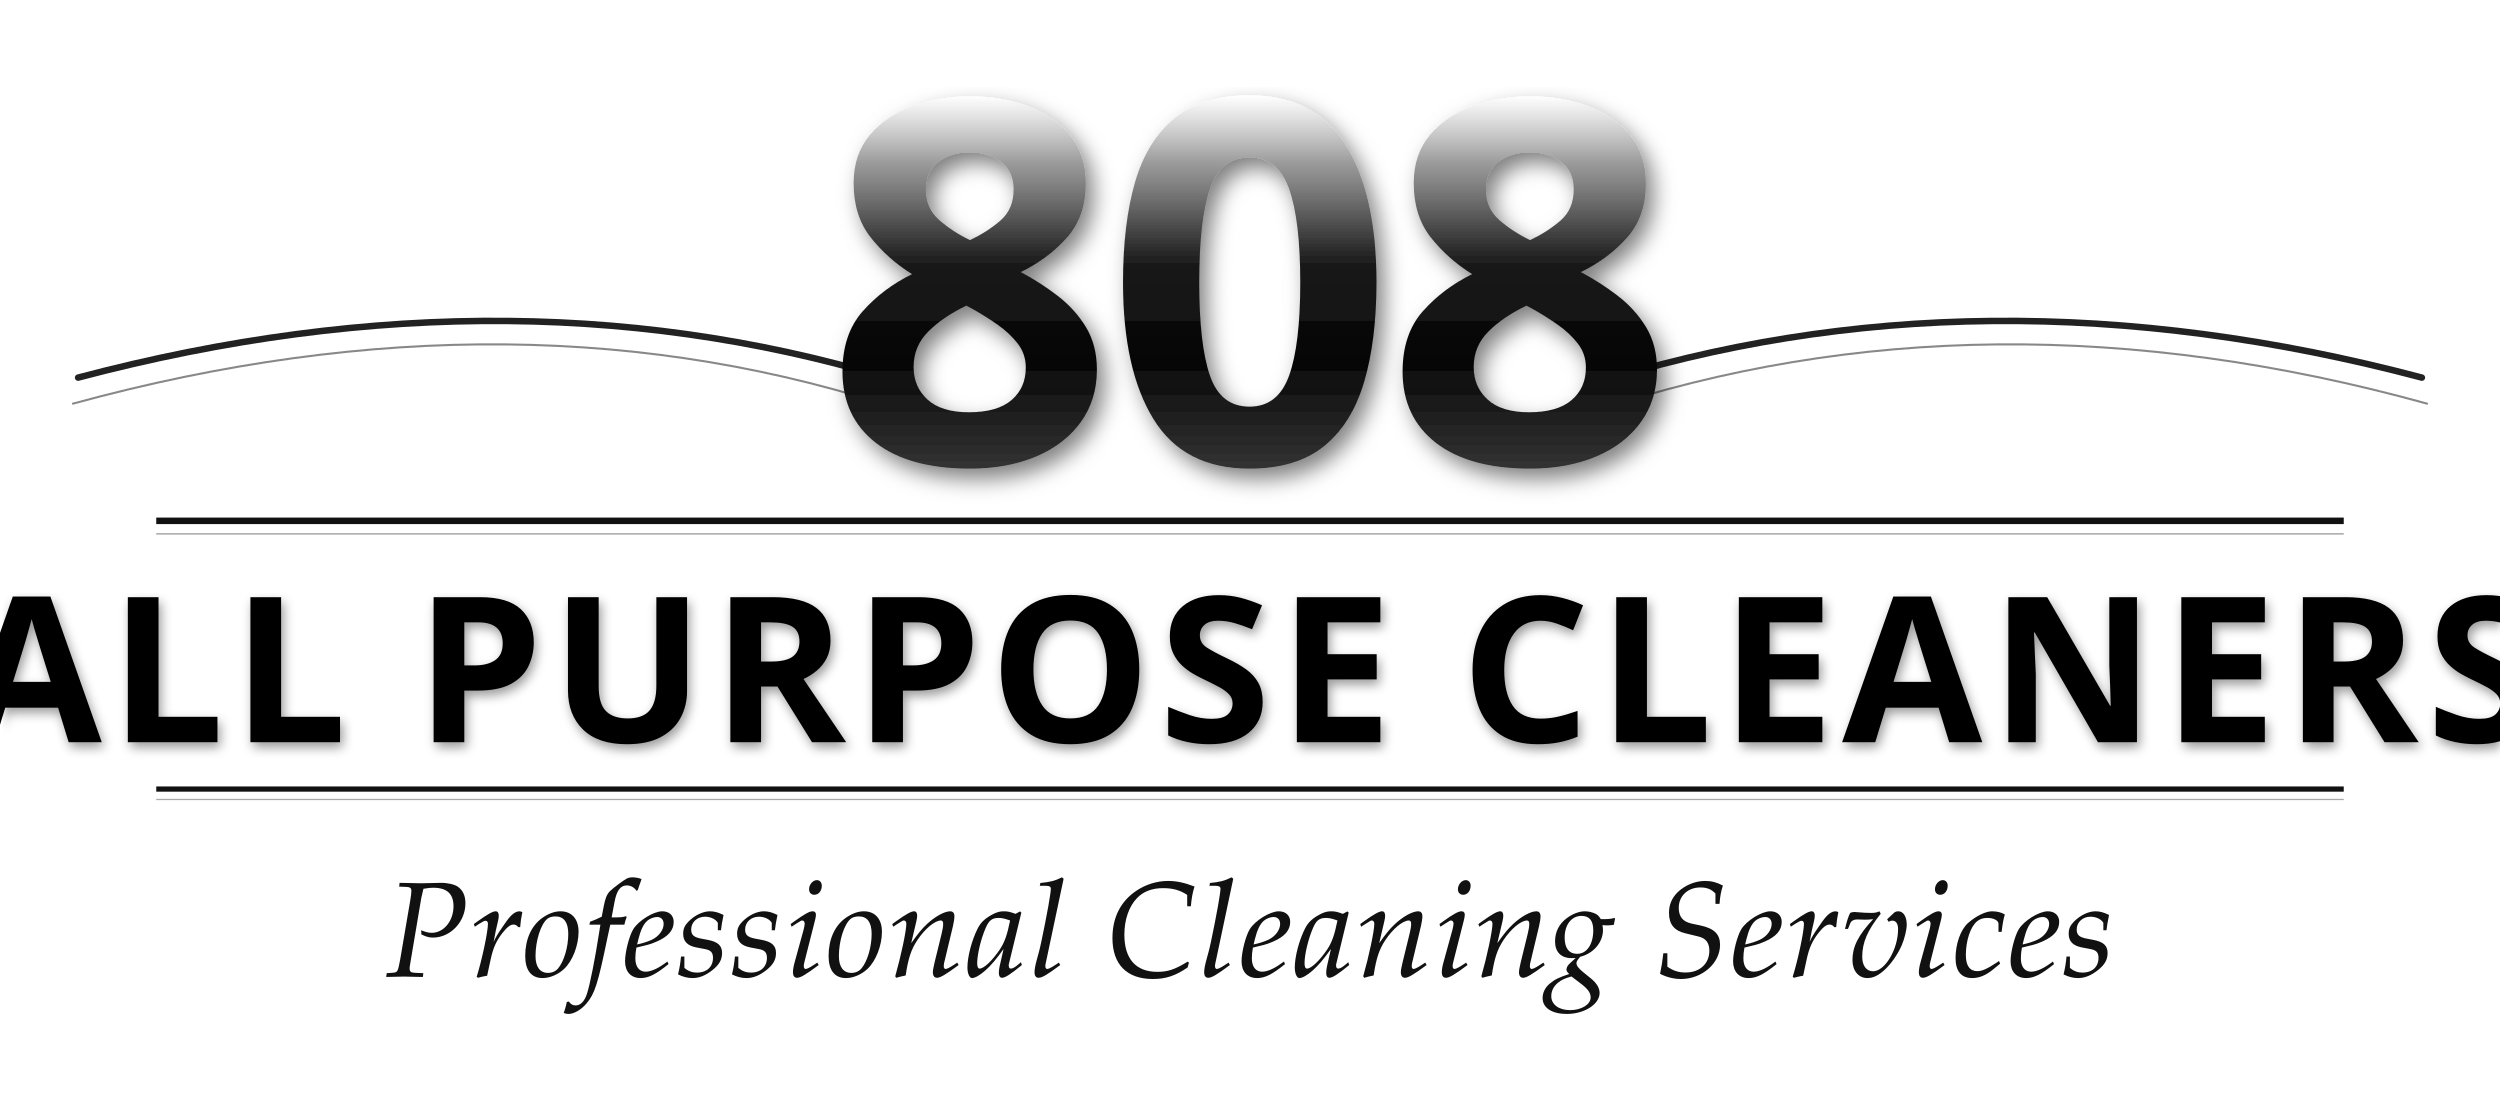
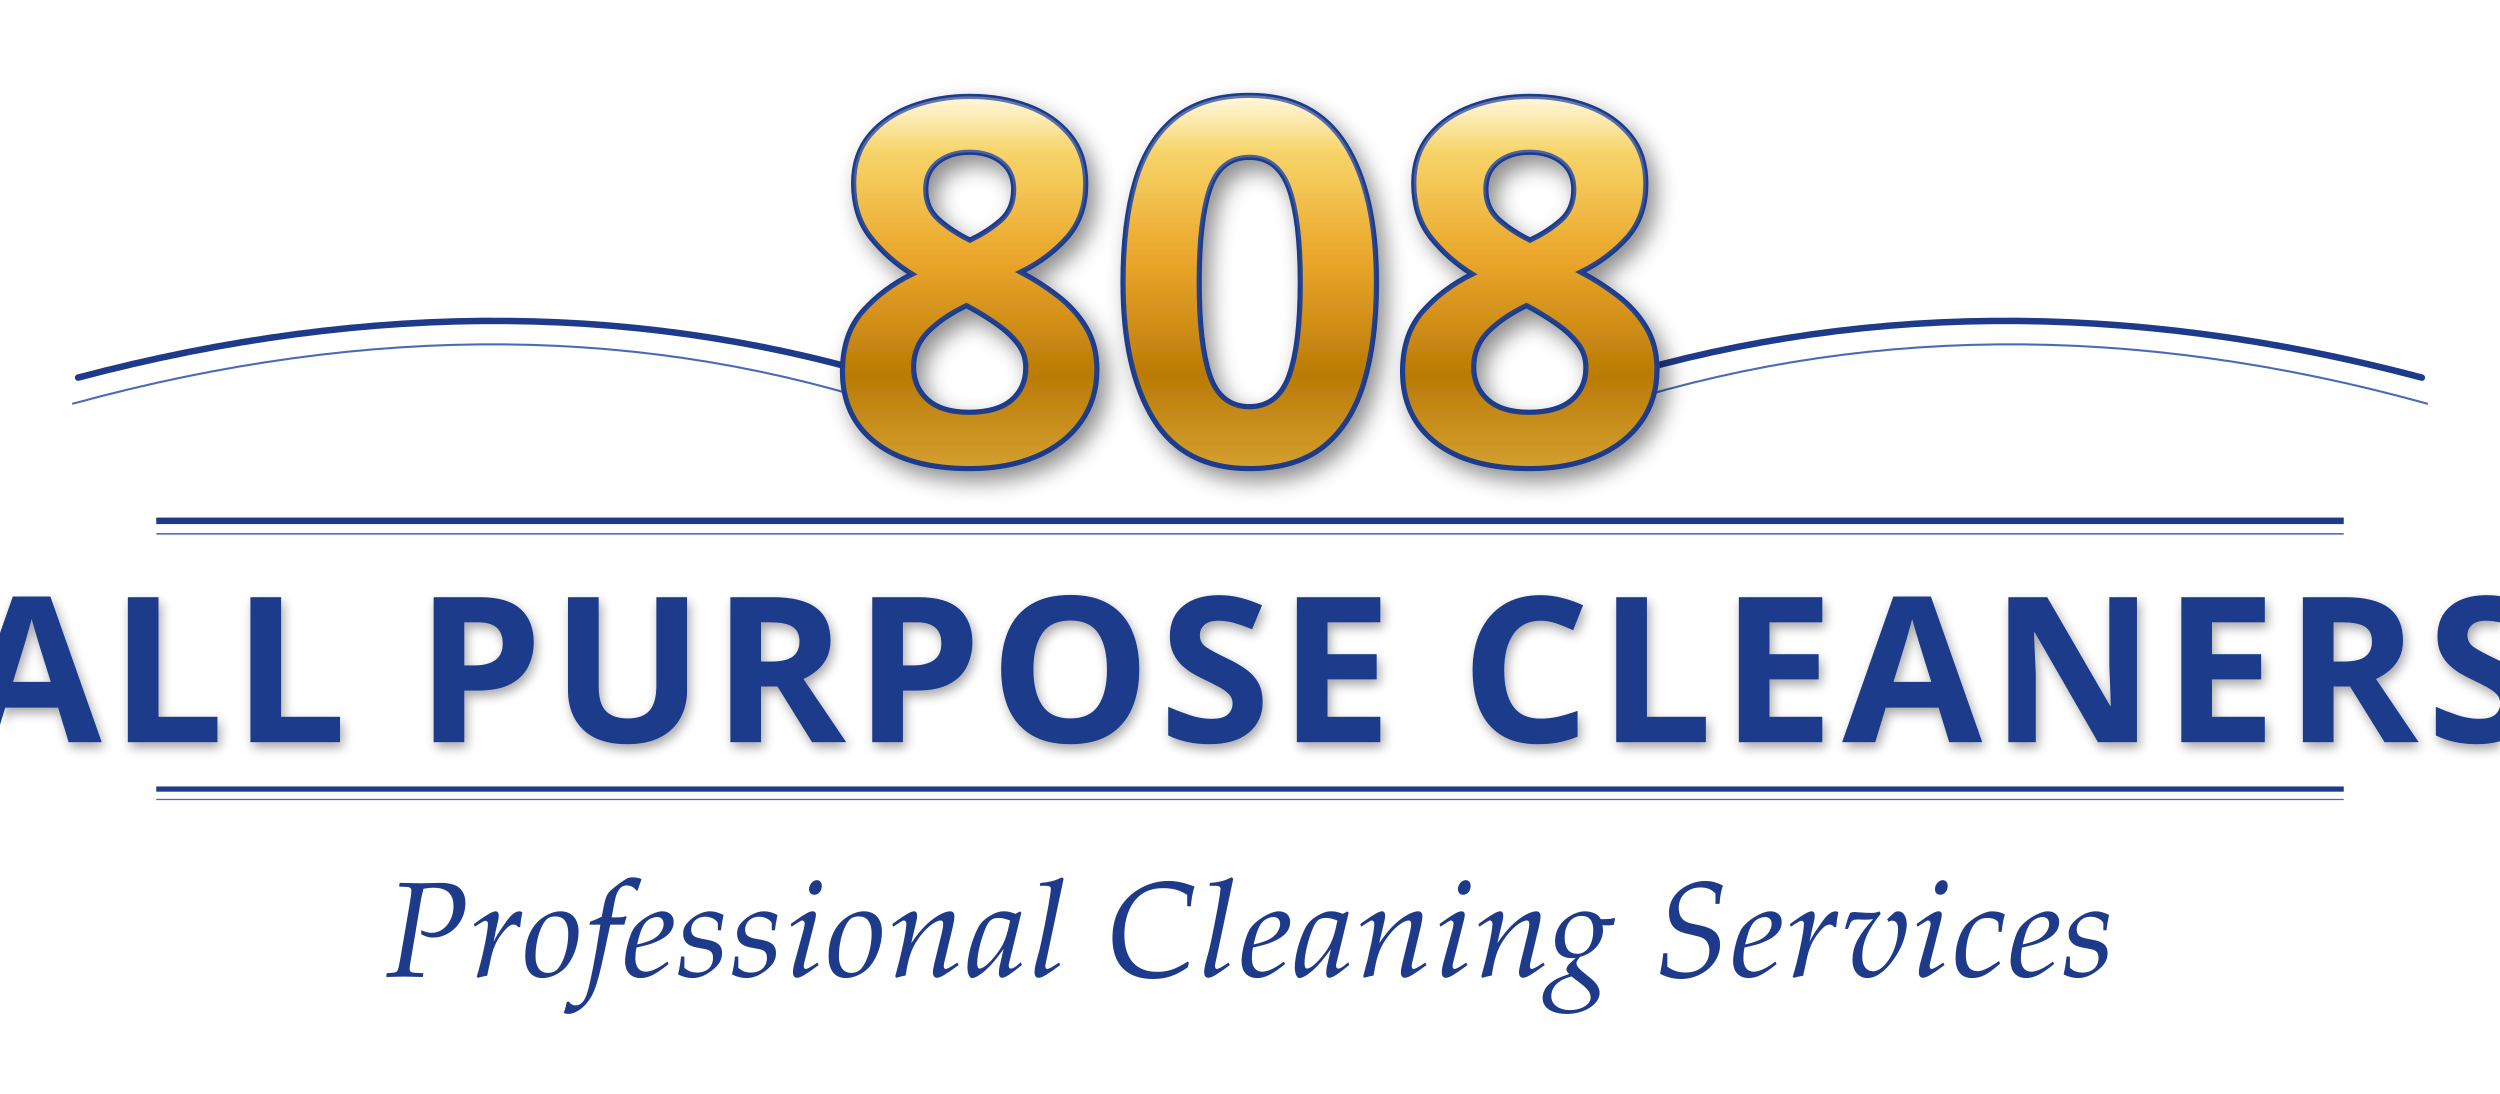
<svg xmlns="http://www.w3.org/2000/svg" viewBox="0 0 960 420" role="img" aria-label="808 All Purpose Cleaners">
  <defs>
-     <linearGradient id="grad808" x1="0%" y1="0%" x2="0%" y2="100%">
-       <stop offset="0%" stop-color="#FFFFFF" stop-opacity="1" />
-       <stop offset="18%" stop-color="#888888" stop-opacity="1" />
-       <stop offset="45%" stop-color="#111111" stop-opacity="1" />
-       <stop offset="70%" stop-color="#000000" stop-opacity="1" />
-       <stop offset="100%" stop-color="#333333" stop-opacity="1" />
+     <linearGradient id="grad808gold" x1="0%" y1="0%" x2="0%" y2="100%">
+       <stop offset="0%" stop-color="#FFF5CC" stop-opacity="1" />
+       <stop offset="15%" stop-color="#F5C842" stop-opacity="1" />
+       <stop offset="45%" stop-color="#E8A020" stop-opacity="1" />
+       <stop offset="75%" stop-color="#B87800" stop-opacity="1" />
+       <stop offset="100%" stop-color="#D4A030" stop-opacity="1" />
    </linearGradient>
    <linearGradient id="highlight808" x1="0%" y1="0%" x2="0%" y2="100%">
-       <stop offset="0%" stop-color="#FFFFFF" stop-opacity="0.25" />
+       <stop offset="0%" stop-color="#FFFFFF" stop-opacity="0.30" />
      <stop offset="40%" stop-color="#FFFFFF" stop-opacity="0.05" />
      <stop offset="100%" stop-color="#FFFFFF" stop-opacity="0" />
    </linearGradient>
-     <linearGradient id="grad808gold" x1="0%" y1="0%" x2="0%" y2="100%">
-       <stop offset="0%" stop-color="#FFFFFF" stop-opacity="1" />
-       <stop offset="15%" stop-color="#FFE066" stop-opacity="1" />
-       <stop offset="45%" stop-color="#D4A000" stop-opacity="1" />
-       <stop offset="75%" stop-color="#A07800" stop-opacity="1" />
-       <stop offset="100%" stop-color="#C8A800" stop-opacity="1" />
-     </linearGradient>
    <filter id="shadow808" x="-5%" y="-5%" width="110%" height="120%">
-       <feDropShadow dx="3" dy="4" stdDeviation="4" flood-color="#000000" flood-opacity="0.5" />
+       <feDropShadow dx="3" dy="4" stdDeviation="4" flood-color="#000000" flood-opacity="0.45" />
    </filter>
    <filter id="textShadow" x="-3%" y="-5%" width="106%" height="130%">
-       <feDropShadow dx="1" dy="2" stdDeviation="2" flood-color="#000000" flood-opacity="0.4" />
+       <feDropShadow dx="1" dy="2" stdDeviation="2" flood-color="#000000" flood-opacity="0.35" />
    </filter>
  </defs>
-   <path d="M 30 145 Q 200 100 350 148" stroke="#222" stroke-width="2.5" fill="none" stroke-linecap="round" />
-   <path d="M 28 155 Q 200 108 348 158" stroke="#888" stroke-width="0.8" fill="none" stroke-linecap="round" />
-   <path d="M 610 148 Q 760 100 930 145" stroke="#222" stroke-width="2.5" fill="none" stroke-linecap="round" />
-   <path d="M 612 158 Q 762 108 932 155" stroke="#888" stroke-width="0.8" fill="none" stroke-linecap="round" />
-   <text x="480" y="178" font-family="'Arial Black', 'Impact', sans-serif" font-weight="900" font-size="195" text-anchor="middle" fill="url(#grad808)" filter="url(#shadow808)" letter-spacing="-4">808</text>
+   <path d="M 30 145 Q 200 100 350 148" stroke="#1E3A8A" stroke-width="2.5" fill="none" stroke-linecap="round" />
+   <path d="M 28 155 Q 200 108 348 158" stroke="#4A6AB8" stroke-width="0.8" fill="none" stroke-linecap="round" />
+   <path d="M 610 148 Q 760 100 930 145" stroke="#1E3A8A" stroke-width="2.5" fill="none" stroke-linecap="round" />
+   <path d="M 612 158 Q 762 108 932 155" stroke="#4A6AB8" stroke-width="0.8" fill="none" stroke-linecap="round" />
+   <text x="480" y="178" font-family="'Arial Black', 'Impact', sans-serif" font-weight="900" font-size="195" text-anchor="middle" fill="url(#grad808gold)" stroke="#1E3A8A" stroke-width="2" filter="url(#shadow808)" letter-spacing="-4">808</text>
  <text x="480" y="178" font-family="'Arial Black', 'Impact', sans-serif" font-weight="900" font-size="195" text-anchor="middle" fill="url(#highlight808)" letter-spacing="-4">808</text>
-   <line x1="60" y1="200" x2="900" y2="200" stroke="#111" stroke-width="2.5" />
-   <line x1="60" y1="205" x2="900" y2="205" stroke="#aaa" stroke-width="0.6" />
-   <text x="480" y="285" font-family="'Arial Black', 'Franklin Gothic Heavy', 'Impact', sans-serif" font-weight="900" font-size="78" text-anchor="middle" fill="#000000" filter="url(#textShadow)" letter-spacing="3">ALL PURPOSE CLEANERS</text>
-   <line x1="60" y1="303" x2="900" y2="303" stroke="#111" stroke-width="2" />
-   <line x1="60" y1="307" x2="900" y2="307" stroke="#aaa" stroke-width="0.5" />
-   <text x="480" y="375" font-family="'Palatino Linotype', 'Georgia', serif" font-style="italic" font-weight="400" font-size="52" text-anchor="middle" fill="#111111" letter-spacing="1">Professional Cleaning Services</text>
+   <line x1="60" y1="200" x2="900" y2="200" stroke="#1E3A8A" stroke-width="2.5" />
+   <line x1="60" y1="205" x2="900" y2="205" stroke="#4A6AB8" stroke-width="0.6" />
+   <text x="480" y="285" font-family="'Arial Black', 'Franklin Gothic Heavy', 'Impact', sans-serif" font-weight="900" font-size="78" text-anchor="middle" fill="#1E3A8A" filter="url(#textShadow)" letter-spacing="3">ALL PURPOSE CLEANERS</text>
+   <line x1="60" y1="303" x2="900" y2="303" stroke="#1E3A8A" stroke-width="2" />
+   <line x1="60" y1="307" x2="900" y2="307" stroke="#4A6AB8" stroke-width="0.5" />
+   <text x="480" y="375" font-family="'Palatino Linotype', 'Georgia', serif" font-style="italic" font-weight="400" font-size="52" text-anchor="middle" fill="#1E3A8A" letter-spacing="1">Professional Cleaning Services</text>
</svg>
